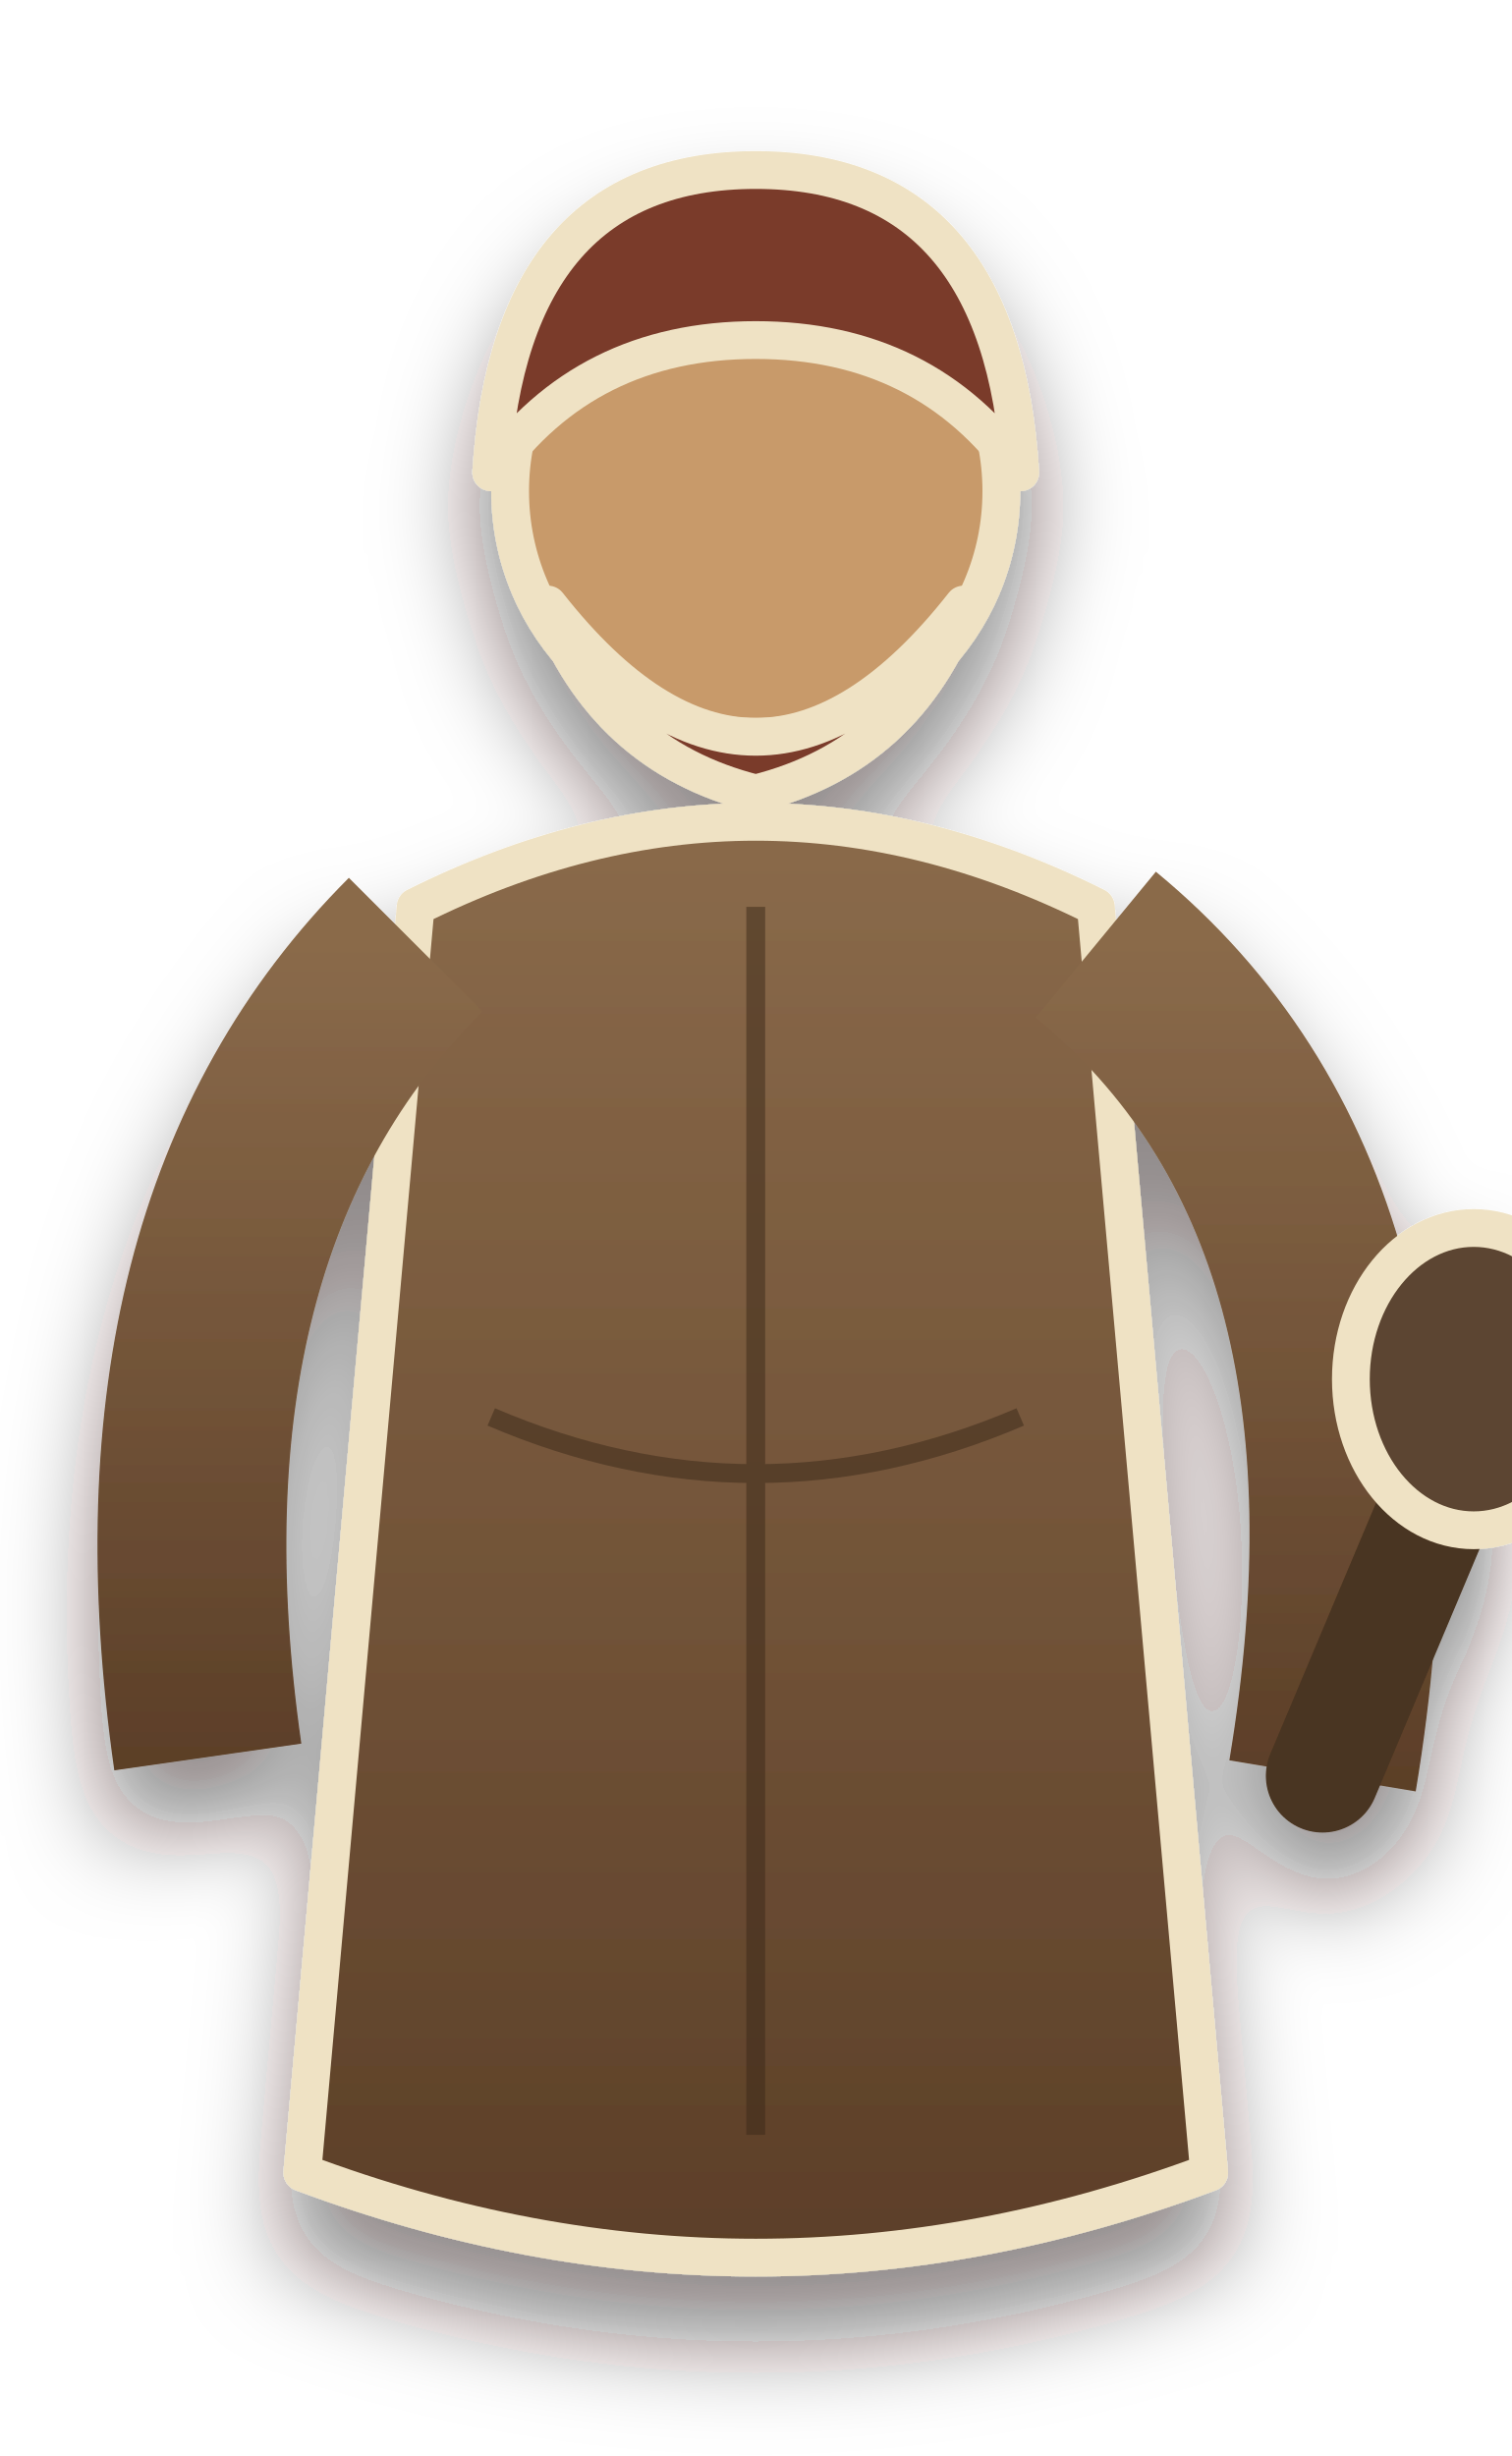
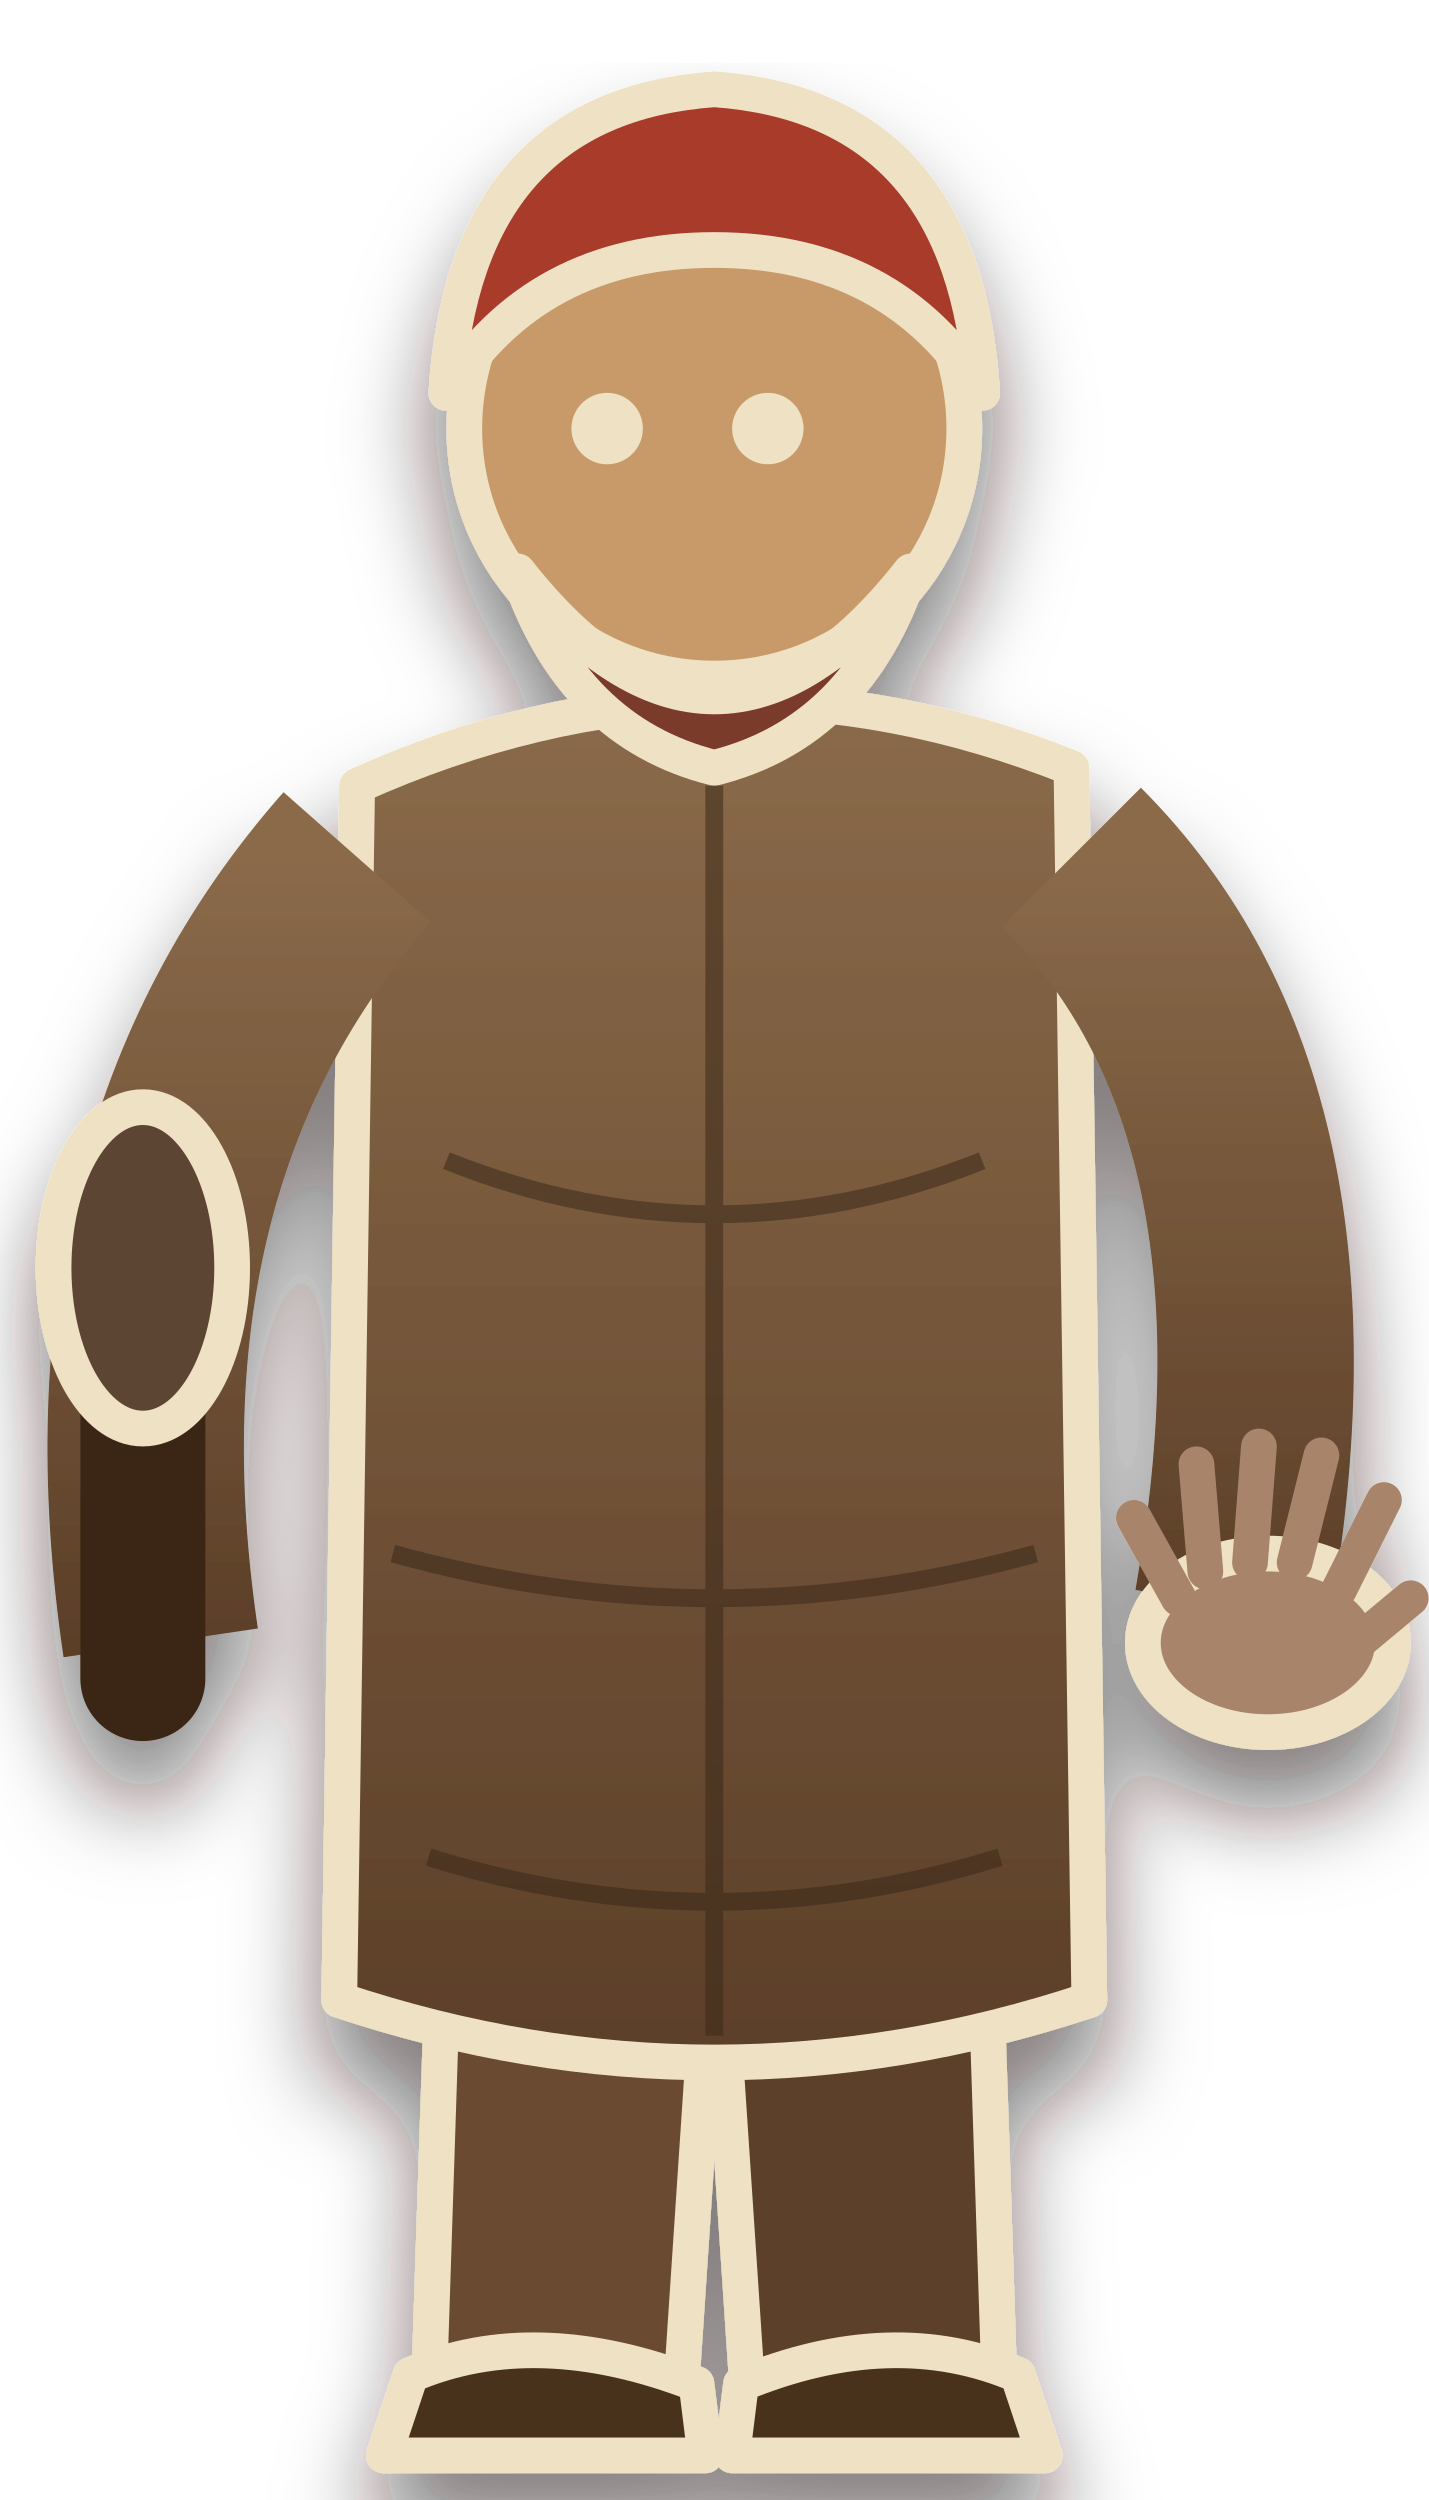
- <svg xmlns="http://www.w3.org/2000/svg" viewBox="0 0 160 260" width="160" height="260">
+ <svg xmlns="http://www.w3.org/2000/svg" viewBox="0 0 160 280" width="160" height="280">
  <defs>
    <filter id="ds" x="-30%" y="-15%" width="160%" height="130%">
-       <feDropShadow dx="0" dy="7" stdDeviation="5" flood-color="#1c140a" flood-opacity="0.5" />
+       <feDropShadow dx="0" dy="7" stdDeviation="5" flood-color="#1c140a" flood-opacity="0.55" />
    </filter>
    <linearGradient id="hide" x1="0" y1="0" x2="0" y2="1">
      <stop offset="0" stop-color="#8a6a4a" />
      <stop offset="1" stop-color="#5c3f28" />
    </linearGradient>
  </defs>
  <g filter="url(#ds)" stroke="#efe2c4" stroke-width="4" stroke-linejoin="round">
-     <path d="M44 96 Q80 78 116 96 L128 230 Q80 248 32 230 Z" fill="url(#hide)" />
-     <path d="M44 100 Q14 130 22 186" fill="none" stroke="url(#hide)" stroke-width="20" />
-     <path d="M116 100 Q150 128 140 188" fill="none" stroke="url(#hide)" stroke-width="20" />
-     <path d="M140 188 L156 150" stroke="#4a3420" stroke-width="12" stroke-linecap="round" />
-     <ellipse cx="156" cy="146" rx="13" ry="16" fill="#5c4530" />
-     <circle cx="80" cy="52" r="26" fill="#c89a6a" />
-     <path d="M52 50 Q54 18 80 18 Q106 18 108 50 Q98 36 80 36 Q62 36 52 50 Z" fill="#7a3a2a" />
-     <path d="M58 64 Q80 92 102 64 Q96 80 80 84 Q64 80 58 64 Z" fill="#7a3a2a" />
+     <path d="M50 208 L48 269 Q55 276 76 272 L80 212 Z" fill="#6a4b32" />
+     <path d="M80 212 L84 272 Q105 276 112 269 L110 208 Z" fill="#5c402b" />
+     <path d="M46 266 Q60 260 78 267 L79 275 L43 275 Z" fill="#48311f" />
+     <path d="M83 267 Q100 260 114 266 L117 275 L82 275 Z" fill="#48311f" />
+     <path d="M40 88 Q80 70 120 86 L122 224 Q80 238 38 224 Z" fill="url(#hide)" />
+     <path d="M40 96 Q10 130 18 184" fill="none" stroke="url(#hide)" stroke-width="22" />
+     <path d="M16 188 L16 158" stroke="#3a2818" stroke-width="14" stroke-linecap="round" />
+     <ellipse cx="16" cy="142" rx="10" ry="18" fill="#5c4530" />
+     <path d="M120 96 Q148 124 138 180" fill="none" stroke="url(#hide)" stroke-width="22" />
+     <ellipse cx="142" cy="184" rx="14" ry="10" fill="#a8856a" />
+     <path d="M132 179 L127 170 M135 176 L134 164 M140 175 L141 162 M145 175 L148 163 M150 178 L155 168 M152 184 L158 179" fill="none" stroke="#a8856a" stroke-width="4" stroke-linecap="round" />
+     <circle cx="80" cy="48" r="28" fill="#c89a6a" />
+     <path d="M50 44 Q52 12 80 10 Q108 12 110 44 Q100 28 80 28 Q60 28 50 44 Z" fill="#a83a2a" />
+     <path d="M58 64 Q80 92 102 64 Q96 82 80 86 Q64 82 58 64 Z" fill="#7a3a2a" />
+     <circle cx="86" cy="48" r="2" fill="#1c140a" />
+     <circle cx="68" cy="48" r="2" fill="#1c140a" />
  </g>
-   <g stroke="#3a2818" stroke-width="2" fill="none" opacity="0.5">
-     <path d="M80 96 L80 226" />
-     <path d="M52 150 Q80 162 108 150" />
+   <g stroke="#3a2818" stroke-width="2" fill="none" opacity="0.55">
+     <path d="M80 88 L80 228" />
+     <path d="M50 130 Q80 142 110 130" />
+     <path d="M44 174 Q80 184 116 174" />
+     <path d="M48 208 Q80 218 112 208" />
  </g>
</svg>
